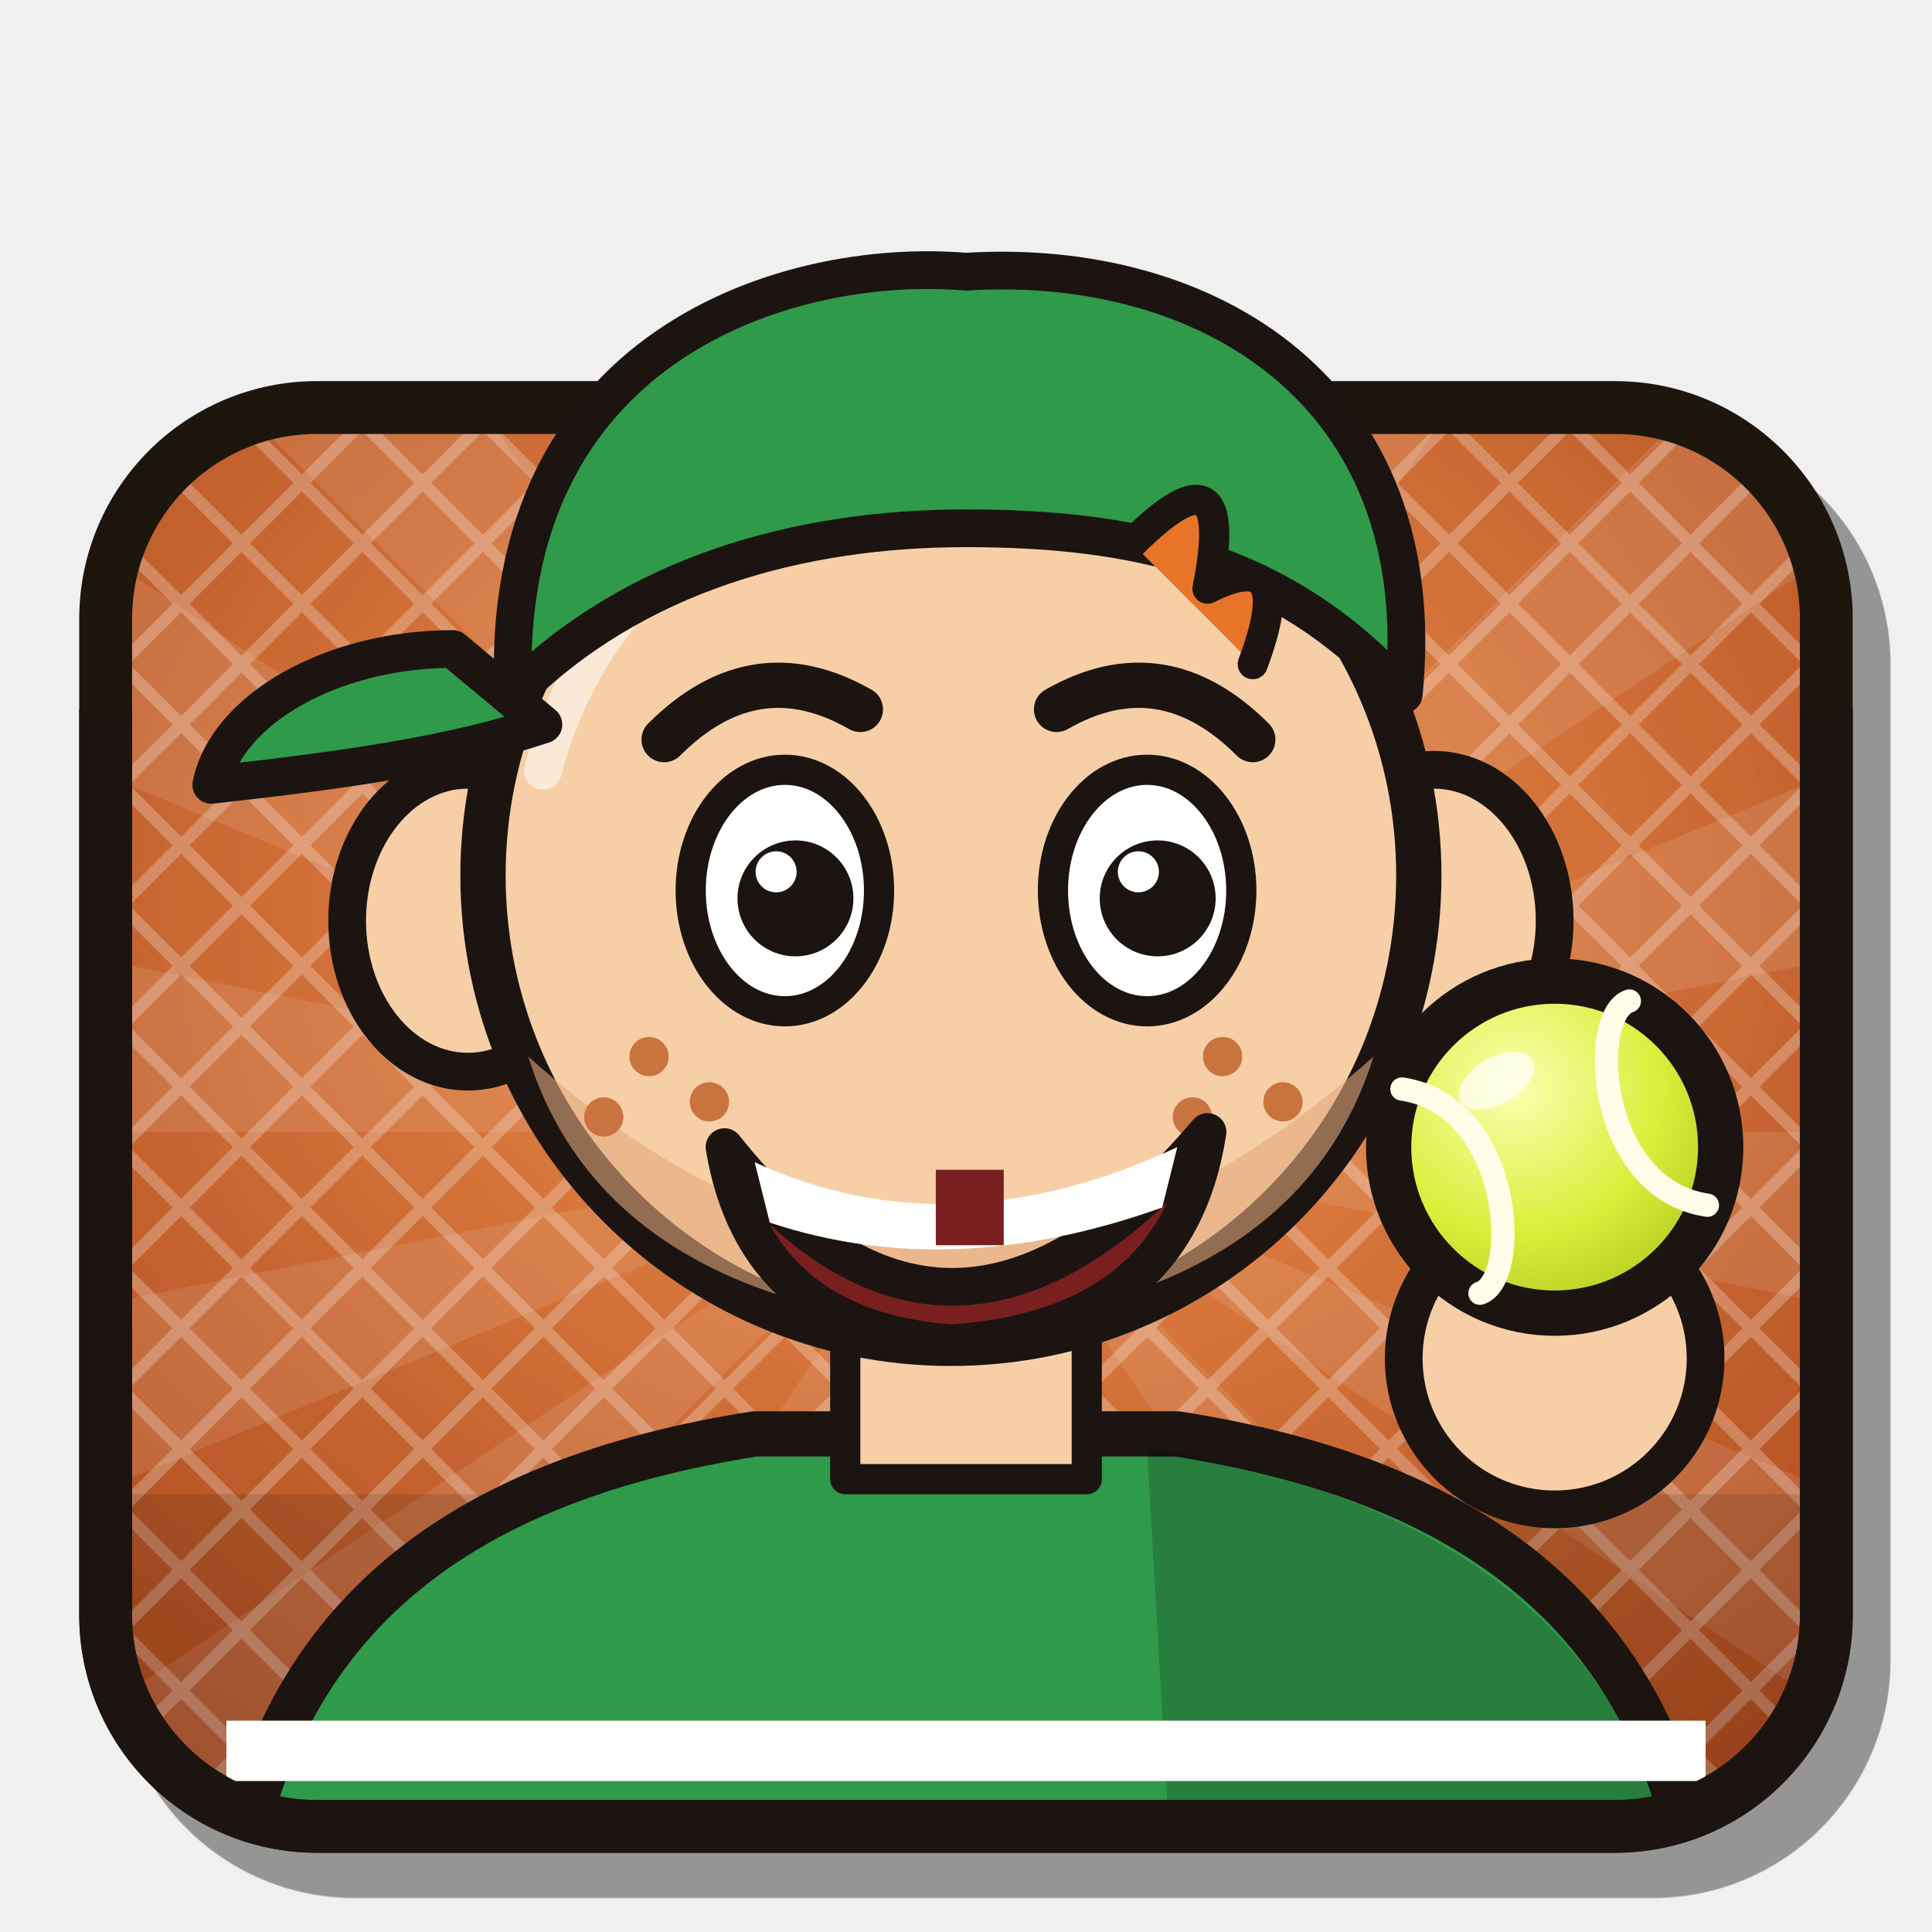
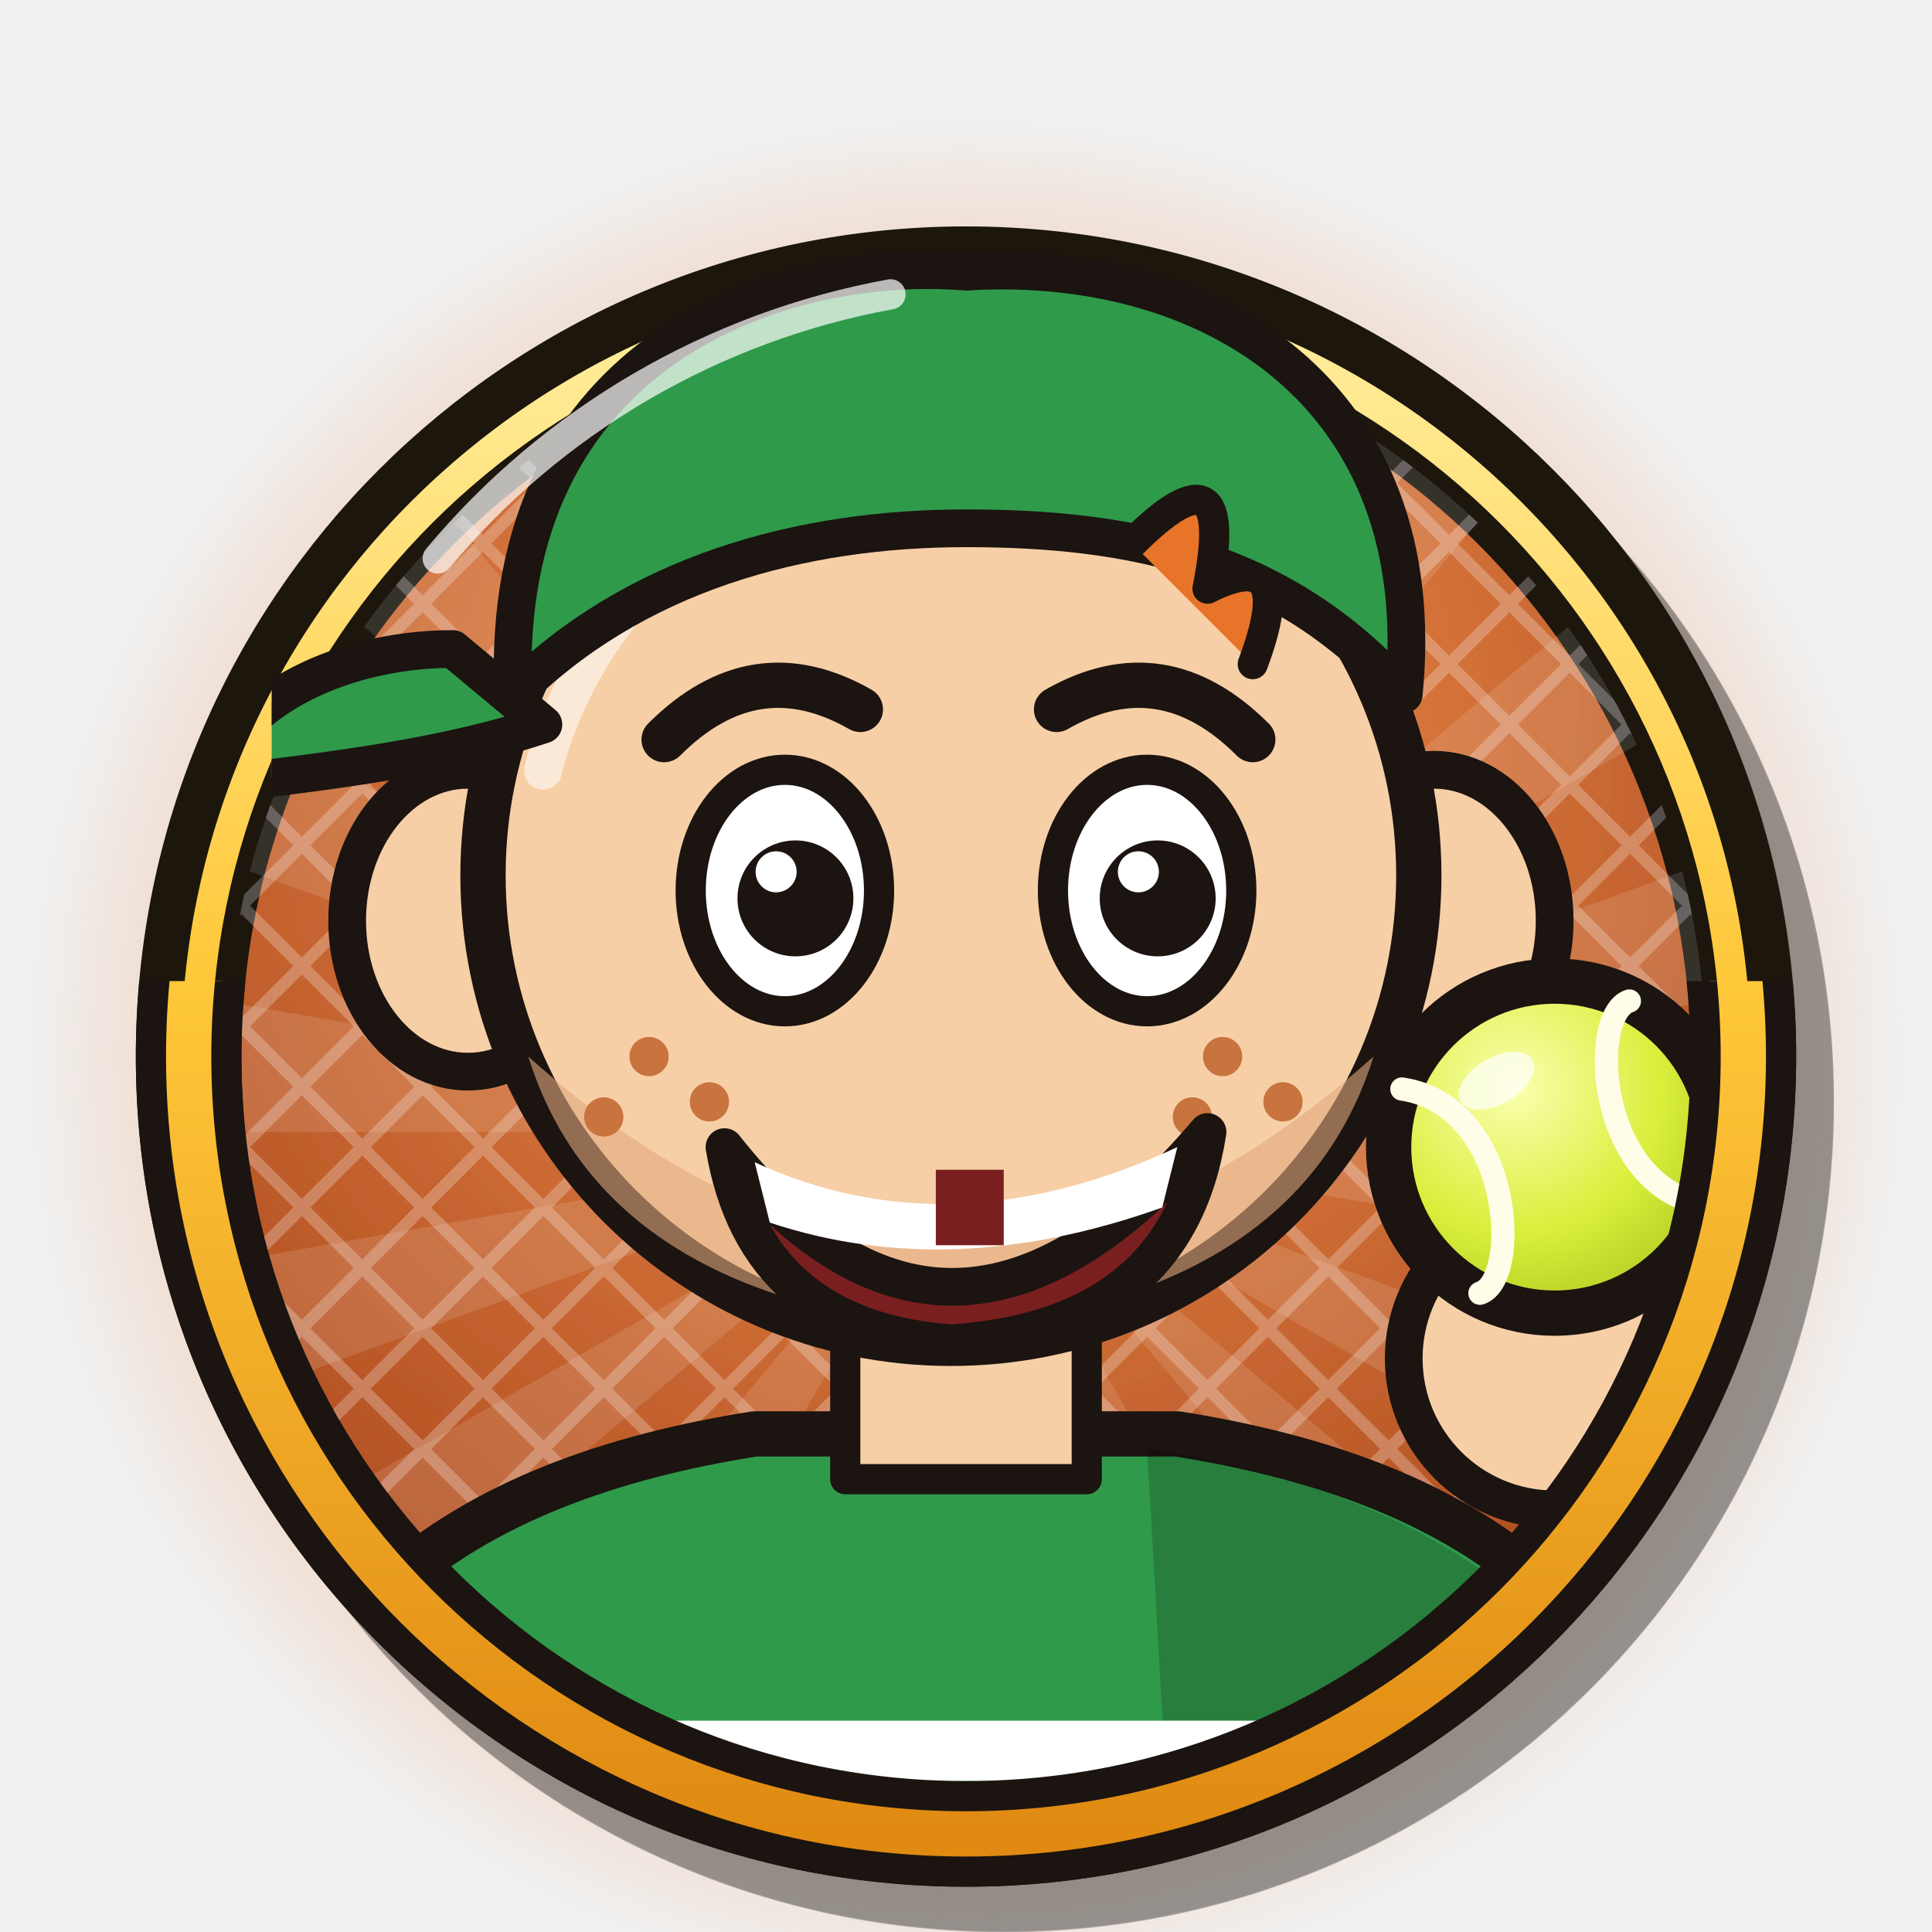
<svg xmlns="http://www.w3.org/2000/svg" width="256" height="256" viewBox="0 0 256 256">
  <style>.lg{font-family:'Luckiest Guy',sans-serif}.li{font-family:'Lilita One',sans-serif}</style>
  <defs>
    <linearGradient id="gold" x1="0" y1="0" x2="0" y2="1">
      <stop offset="0" stop-color="#fff2a8" />
      <stop offset=".45" stop-color="#ffc83a" />
      <stop offset="1" stop-color="#e08a12" />
    </linearGradient>
    <linearGradient id="goldText" x1="0" y1="0" x2="0" y2="1">
      <stop offset="0" stop-color="#fff7c2" />
      <stop offset=".5" stop-color="#ffd23f" />
      <stop offset=".51" stop-color="#ffb21e" />
      <stop offset="1" stop-color="#f47d12" />
    </linearGradient>
    <radialGradient id="ballG" cx=".38" cy=".32" r=".8">
      <stop offset="0" stop-color="#fbffb0" />
      <stop offset=".55" stop-color="#d9ef3b" />
      <stop offset="1" stop-color="#a9c21c" />
    </radialGradient>
    <pattern id="dots" width="9" height="9" patternUnits="userSpaceOnUse">
      <circle cx="4.5" cy="4.5" r="1.6" fill="#000" opacity=".16" />
    </pattern>
    <pattern id="dotsL" width="9" height="9" patternUnits="userSpaceOnUse">
      <circle cx="4.5" cy="4.5" r="1.6" fill="#fff" opacity=".18" />
    </pattern>
    <pattern id="grain" width="6" height="6" patternUnits="userSpaceOnUse">
      <circle cx="1" cy="2" r=".6" fill="#000" opacity=".06" />
      <circle cx="4" cy="5" r=".5" fill="#fff" opacity=".07" />
    </pattern>
    <filter id="comic" x="-20%" y="-20%" width="150%" height="150%">
      <feOffset dx="5" dy="6" in="SourceAlpha" result="o" />
      <feFlood flood-color="#000" flood-opacity=".38" />
      <feComposite in2="o" operator="in" result="s" />
      <feMerge>
        <feMergeNode in="s" />
        <feMergeNode in="SourceGraphic" />
      </feMerge>
    </filter>
  </defs>
-   <radialGradient id="bgk" cx=".5" cy=".35" r=".8">
+   <radialGradient id="bgk" cx=".5" cy=".3" r=".75">
    <stop offset="0" stop-color="#f4934f" />
    <stop offset="1" stop-color="#a8461c" />
+   </radialGradient>
+   <radialGradient id="halok" cx=".5" cy=".5" r=".5">
+     <stop offset=".6" stop-color="#f4934f" stop-opacity=".55" />
+     <stop offset="1" stop-color="#f4934f" stop-opacity="0" />
  </radialGradient>
  <pattern id="pat_k" width="16" height="16" patternUnits="userSpaceOnUse">
    <path d="M0,8 L8,0 L16,8 L8,16Z" fill="none" stroke="#fff" stroke-width="1.6" opacity=".25" />
  </pattern>
  <clipPath id="cck">
-     <rect x="14" y="54" width="228" height="188" rx="28" />
+     <circle cx="128" cy="140" r="98" />
  </clipPath>
  <clipPath id="chk">
-     <rect x="6" y="-80" width="244" height="322" rx="28" />
+     <circle cx="128" cy="140" r="98" />
+     <rect x="36" y="-60" width="184" height="200" />
  </clipPath>
  <clipPath id="botk">
-     <rect x="0" y="94" width="256" height="200" />
+     <rect x="0" y="130" width="256" height="200" />
  </clipPath>
+   <circle cx="128" cy="140" r="124" fill="url(#halok)" />
  <g filter="url(#comic)">
-     <rect x="14" y="54" width="228" height="188" rx="28" fill="url(#bgk)" />
+     <circle cx="128" cy="140" r="107" fill="url(#gold)" stroke="#1b1410" stroke-width="6" stroke-linejoin="round" stroke-linecap="round" />
+     <circle cx="128" cy="140" r="98" fill="url(#bgk)" stroke="#1b1410" stroke-width="4" stroke-linejoin="round" stroke-linecap="round" />
    <g clip-path="url(#cck)">
-       <path d="M128,150L358,150L353.58,194.87Z" fill="#fff" opacity="0.1" />
-       <path d="M128,150L340.49,238.02L319.24,277.78Z" fill="#fff" opacity="0.1" />
-       <path d="M128,150L290.63,312.63L255.78,341.24Z" fill="#fff" opacity="0.1" />
-       <path d="M128,150L216.02,362.49L172.87,375.58Z" fill="#fff" opacity="0.1" />
-       <path d="M128,150L128,380L83.13,375.58Z" fill="#fff" opacity="0.1" />
-       <path d="M128,150L39.98,362.49L0.22,341.24Z" fill="#fff" opacity="0.1" />
-       <path d="M128,150L-34.63,312.63L-63.24,277.78Z" fill="#fff" opacity="0.1" />
-       <path d="M128,150L-84.49,238.02L-97.58,194.87Z" fill="#fff" opacity="0.1" />
-       <path d="M128,150L-102,150L-97.58,105.13Z" fill="#fff" opacity="0.1" />
-       <path d="M128,150L-84.49,61.98L-63.24,22.22Z" fill="#fff" opacity="0.1" />
-       <path d="M128,150L-34.63,-12.63L0.22,-41.24Z" fill="#fff" opacity="0.1" />
-       <path d="M128,150L39.98,-62.49L83.13,-75.58Z" fill="#fff" opacity="0.1" />
-       <path d="M128,150L128,-80L172.87,-75.58Z" fill="#fff" opacity="0.1" />
-       <path d="M128,150L216.02,-62.49L255.78,-41.24Z" fill="#fff" opacity="0.1" />
-       <path d="M128,150L290.63,-12.63L319.24,22.22Z" fill="#fff" opacity="0.1" />
-       <path d="M128,150L340.49,61.98L353.58,105.13Z" fill="#fff" opacity="0.1" />
-       <rect x="14" y="54" width="228" height="188" fill="url(#pat_k)" />
-       <rect x="14" y="198" width="228" height="44" fill="#000" opacity=".12" />
+       <path d="M128,150L288,150L285.57,177.78Z" fill="#fff" opacity="0.12" />
+       <path d="M128,150L278.35,204.72L266.56,230Z" fill="#fff" opacity="0.12" />
+       <path d="M128,150L250.57,252.85L230.85,272.57Z" fill="#fff" opacity="0.12" />
+       <path d="M128,150L208,288.56L182.72,300.35Z" fill="#fff" opacity="0.12" />
+       <path d="M128,150L155.78,307.57L128,310Z" fill="#fff" opacity="0.12" />
+       <path d="M128,150L100.22,307.57L73.28,300.35Z" fill="#fff" opacity="0.12" />
+       <path d="M128,150L48,288.56L25.15,272.57Z" fill="#fff" opacity="0.12" />
+       <path d="M128,150L5.43,252.85L-10.56,230Z" fill="#fff" opacity="0.12" />
+       <path d="M128,150L-22.35,204.72L-29.57,177.78Z" fill="#fff" opacity="0.12" />
+       <path d="M128,150L-32,150L-29.57,122.22Z" fill="#fff" opacity="0.12" />
+       <path d="M128,150L-22.35,95.28L-10.56,70Z" fill="#fff" opacity="0.12" />
+       <path d="M128,150L5.43,47.15L25.15,27.43Z" fill="#fff" opacity="0.12" />
+       <path d="M128,150L48,11.44L73.28,-0.35Z" fill="#fff" opacity="0.12" />
+       <path d="M128,150L100.22,-7.57L128,-10Z" fill="#fff" opacity="0.12" />
+       <path d="M128,150L155.78,-7.57L182.72,-0.35Z" fill="#fff" opacity="0.12" />
+       <path d="M128,150L208,11.44L230.85,27.43Z" fill="#fff" opacity="0.12" />
+       <path d="M128,150L250.57,47.15L266.56,70Z" fill="#fff" opacity="0.12" />
+       <path d="M128,150L278.35,95.28L285.57,122.22Z" fill="#fff" opacity="0.12" />
+       <rect x="0" y="0" width="256" height="256" fill="url(#pat_k)" />
+       <ellipse cx="128" cy="230" rx="98" ry="34" fill="#000" opacity=".16" />
    </g>
-     <rect x="14" y="54" width="228" height="188" rx="28" fill="none" stroke="#1b1410" stroke-width="7" stroke-linejoin="round" stroke-linecap="round" />
  </g>
  <g clip-path="url(#chk)">
    <path d="M30,262 C32,214 62,196 100,190 L156,190 C194,196 224,214 226,262Z" fill="#2f9a4a" stroke="#1b1410" stroke-width="6" stroke-linejoin="round" stroke-linecap="round" />
    <path d="M152,192 C192,198 222,218 224,262 L156,262Z" fill="#000" opacity=".18" />
    <path d="M30,232 h196" stroke="#fff" stroke-width="8" />
    <rect x="112" y="168" width="32" height="28" fill="#f7cfa6" stroke="#1b1410" stroke-width="4" stroke-linejoin="round" stroke-linecap="round" />
    <ellipse cx="62" cy="122" rx="16" ry="20" fill="#f7cfa6" stroke="#1b1410" stroke-width="5" stroke-linejoin="round" stroke-linecap="round" />
    <ellipse cx="190" cy="122" rx="16" ry="20" fill="#f7cfa6" stroke="#1b1410" stroke-width="5" stroke-linejoin="round" stroke-linecap="round" />
    <circle cx="126" cy="116" r="62" fill="#f7cfa6" stroke="#1b1410" stroke-width="6" stroke-linejoin="round" stroke-linecap="round" />
    <path d="M71.95,102.12 A55.8,55.8 0 0,1 117.27,60.89" fill="none" stroke="#fff" stroke-width="5" stroke-linecap="round" opacity=".55" />
    <path d="M70,140 Q126,190 182,140 Q172,172 126,176 Q80,172 70,140Z" fill="#e2a87f" opacity=".6" />
    <path d="M68,92 C66,46 104,34 128,36 C160,34 190,52 186,92 C170,74 150,70 128,70 C106,70 84,76 68,92Z" fill="#2f9a4a" stroke="#1b1410" stroke-width="5" stroke-linejoin="round" stroke-linecap="round" />
    <path d="M60,86 C44,86 30,94 28,104 C46,102 60,100 72,96Z" fill="#2f9a4a" stroke="#1b1410" stroke-width="5" stroke-linejoin="round" stroke-linecap="round" />
    <path d="M150,72 q14,-14 10,6 q12,-6 6,10" fill="#e8742a" stroke="#1b1410" stroke-width="4" stroke-linejoin="round" stroke-linecap="round" />
    <path d="M88,98 q12,-12 26,-4 M140,94 q14,-8 26,4" fill="none" stroke="#1b1410" stroke-width="6" stroke-linejoin="round" stroke-linecap="round" />
    <ellipse cx="104" cy="118" rx="12.48" ry="16" fill="#fff" stroke="#1b1410" stroke-width="4" stroke-linejoin="round" stroke-linecap="round" />
    <circle cx="105.4" cy="119.04" r="7.68" fill="#1b1410" />
    <circle cx="102.84" cy="115.52" r="2.72" fill="#fff" />
    <ellipse cx="152" cy="118" rx="12.48" ry="16" fill="#fff" stroke="#1b1410" stroke-width="4" stroke-linejoin="round" stroke-linecap="round" />
    <circle cx="153.4" cy="119.04" r="7.68" fill="#1b1410" />
    <circle cx="150.84" cy="115.52" r="2.72" fill="#fff" />
    <circle cx="86" cy="140" r="2.6" fill="#c9733f" />
    <circle cx="94" cy="146" r="2.6" fill="#c9733f" />
    <circle cx="80" cy="148" r="2.6" fill="#c9733f" />
    <circle cx="162" cy="140" r="2.6" fill="#c9733f" />
    <circle cx="170" cy="146" r="2.6" fill="#c9733f" />
    <circle cx="158" cy="148" r="2.6" fill="#c9733f" />
    <path d="M96,152 Q126,190 160,150 Q156,176 126,178 Q100,176 96,152Z" fill="#7a1f1f" stroke="#1b1410" stroke-width="5" stroke-linejoin="round" stroke-linecap="round" />
    <path d="M100,154 Q126,166 156,152 L154,160 Q126,170 102,162Z" fill="#fff" />
    <rect x="124" y="155" width="9" height="10" fill="#7a1f1f" />
    <circle cx="206" cy="180" r="20" fill="#f7cfa6" stroke="#1b1410" stroke-width="5" stroke-linejoin="round" stroke-linecap="round" />
    <circle cx="206" cy="152" r="22" fill="url(#ballG)" stroke="#1b1410" stroke-width="6" stroke-linejoin="round" stroke-linecap="round" />
    <path d="M185.76,144.3 C200.5,146.5 201.6,169.6 196.1,171.36" fill="none" stroke="#fffde8" stroke-width="3.08" stroke-linecap="round" />
    <path d="M215.9,132.64 C210.4,134.4 211.5,157.5 226.24,159.7" fill="none" stroke="#fffde8" stroke-width="3.08" stroke-linecap="round" />
    <ellipse cx="198.3" cy="143.2" rx="5.5" ry="3.08" fill="#fff" opacity=".7" transform="rotate(-30 198.3 143.2)" />
  </g>
-   <rect x="14" y="54" width="228" height="188" rx="28" fill="none" stroke="#1b1410" stroke-width="7" clip-path="url(#botk)" />
-   <path d="M30,62 Q128,48 226,62" fill="none" stroke="#fff" stroke-width="3" opacity=".35" clip-path="url(#botk)" />
+   <g clip-path="url(#botk)">
+     <circle cx="128" cy="140" r="107" fill="none" stroke="#1b1410" stroke-width="6" />
+     <circle cx="128" cy="140" r="102.5" fill="none" stroke="url(#gold)" stroke-width="7" />
+     <circle cx="128" cy="140" r="98" fill="none" stroke="#1b1410" stroke-width="4" />
+   </g>
+   <path d="M58,74 A102,102 0 0,1 118,39" fill="none" stroke="#fff" stroke-width="4" stroke-linecap="round" opacity=".7" />
</svg>
